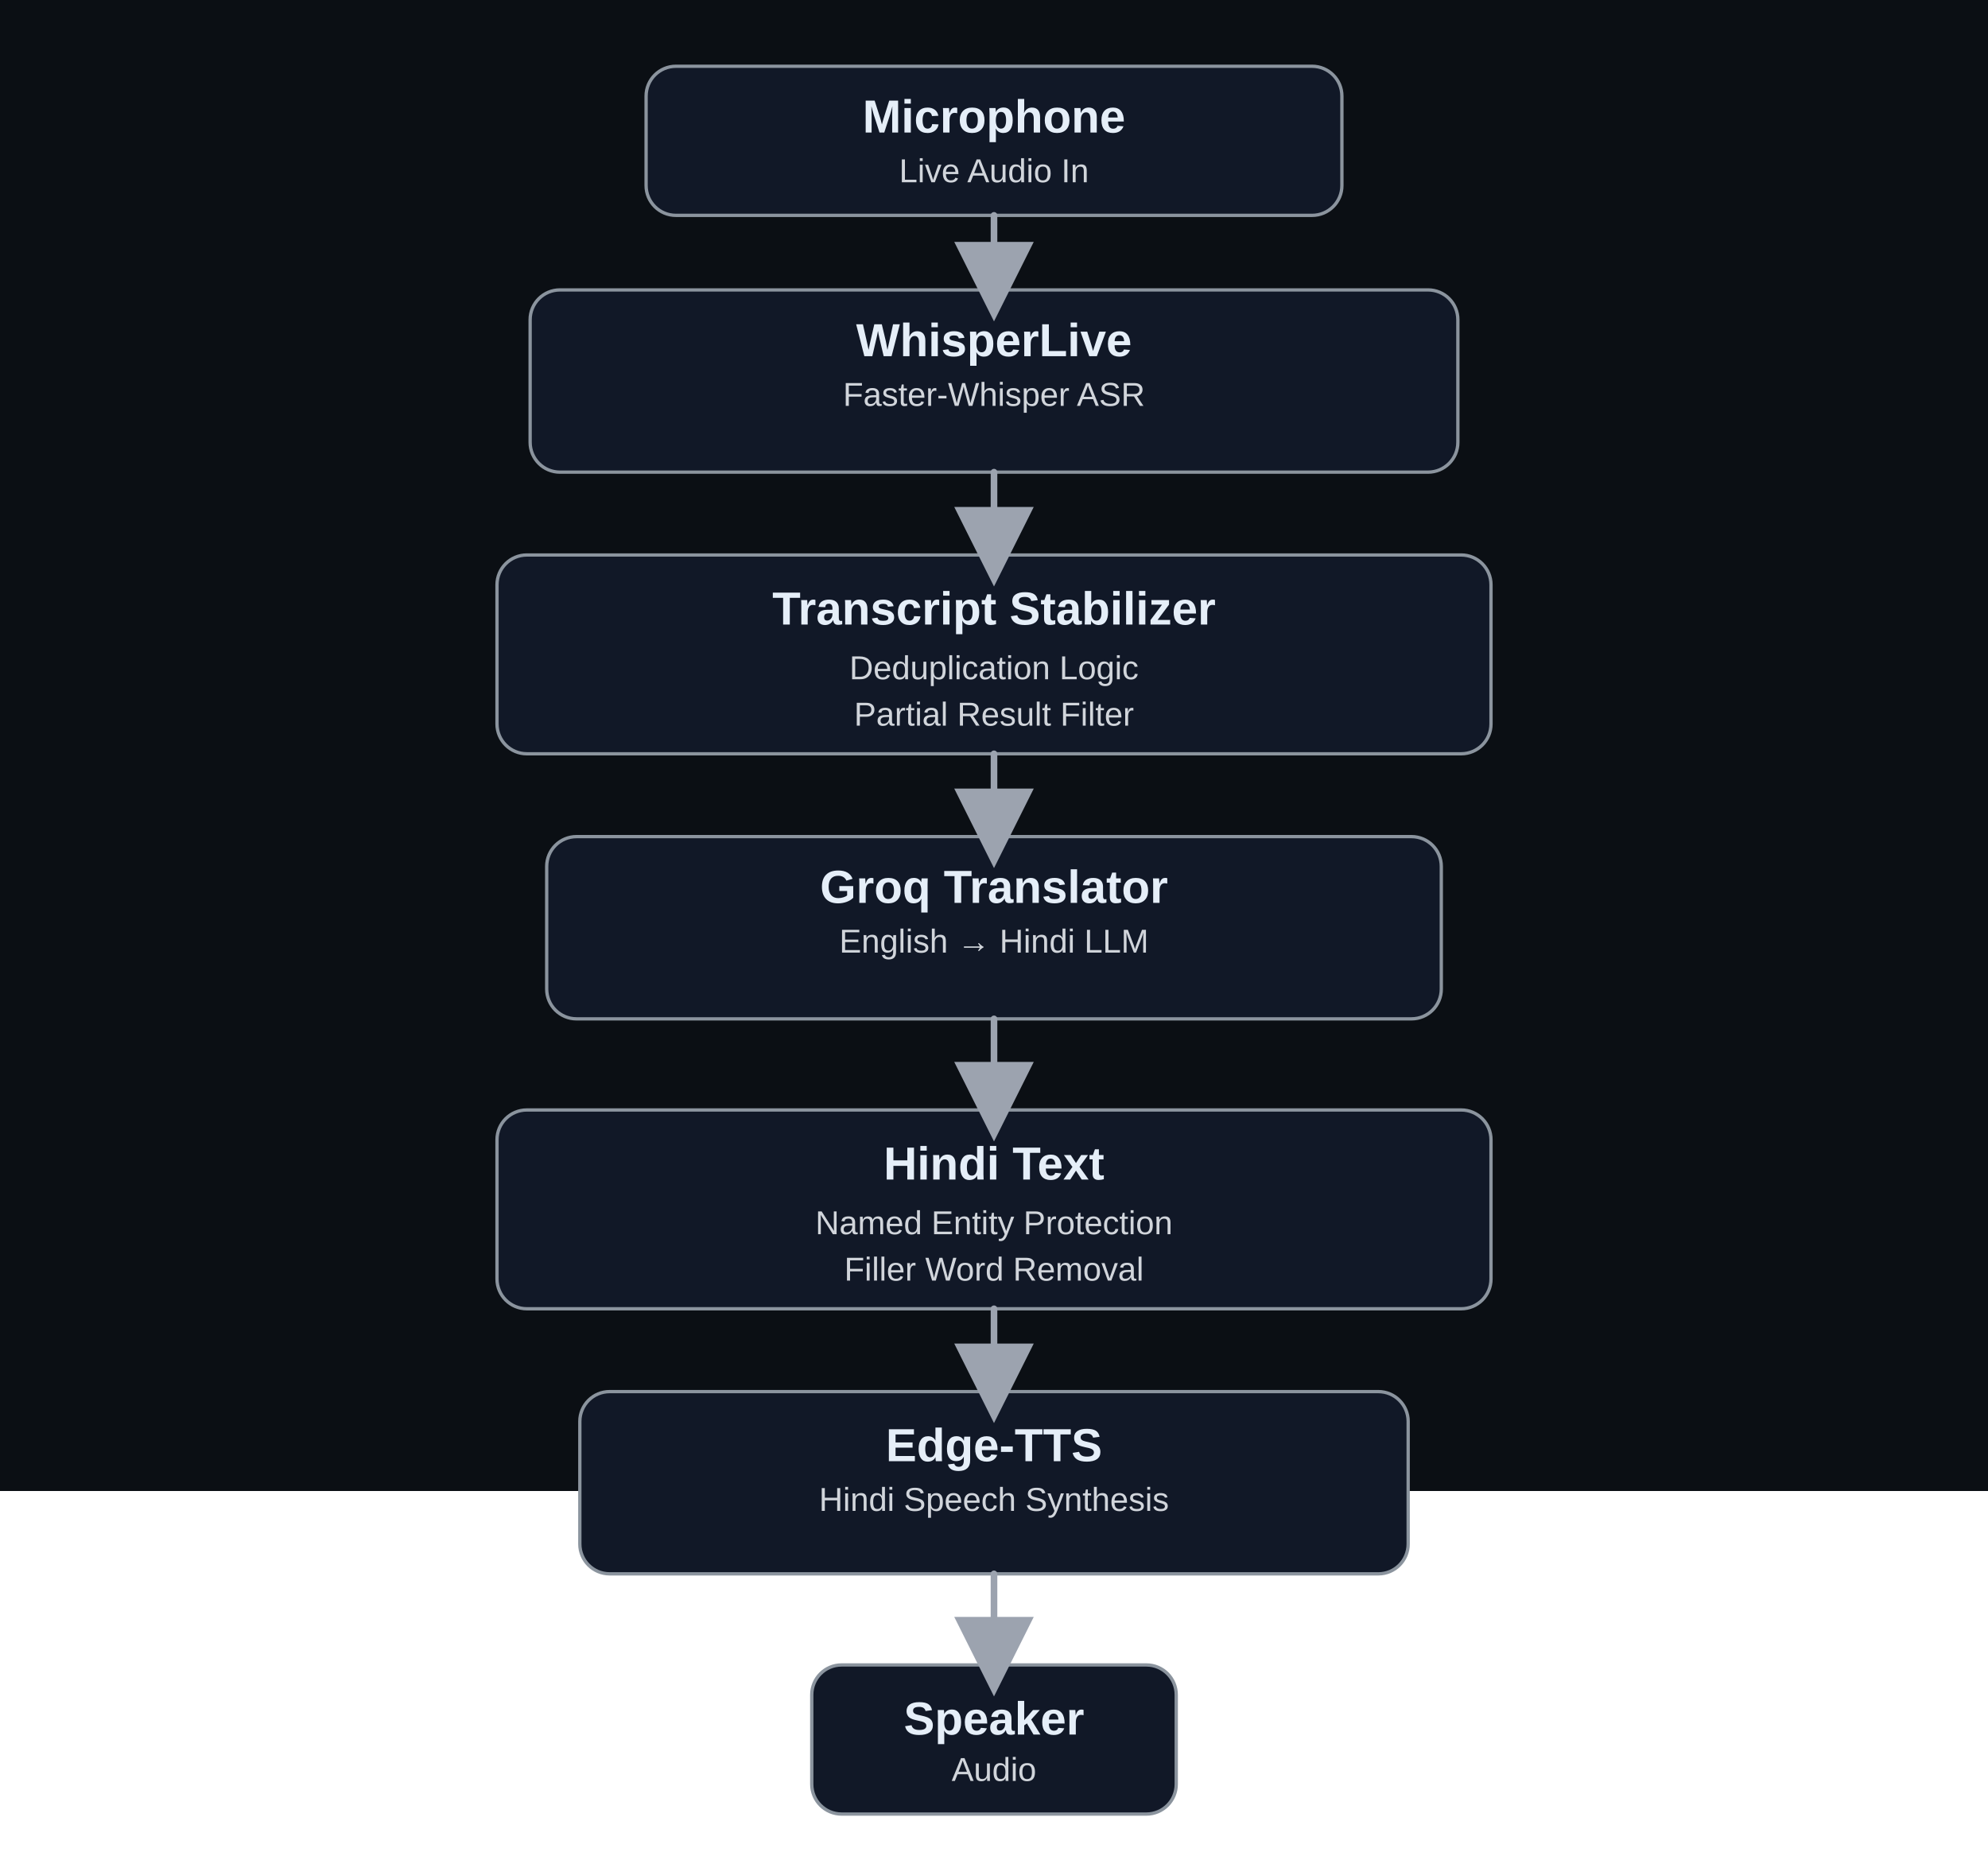
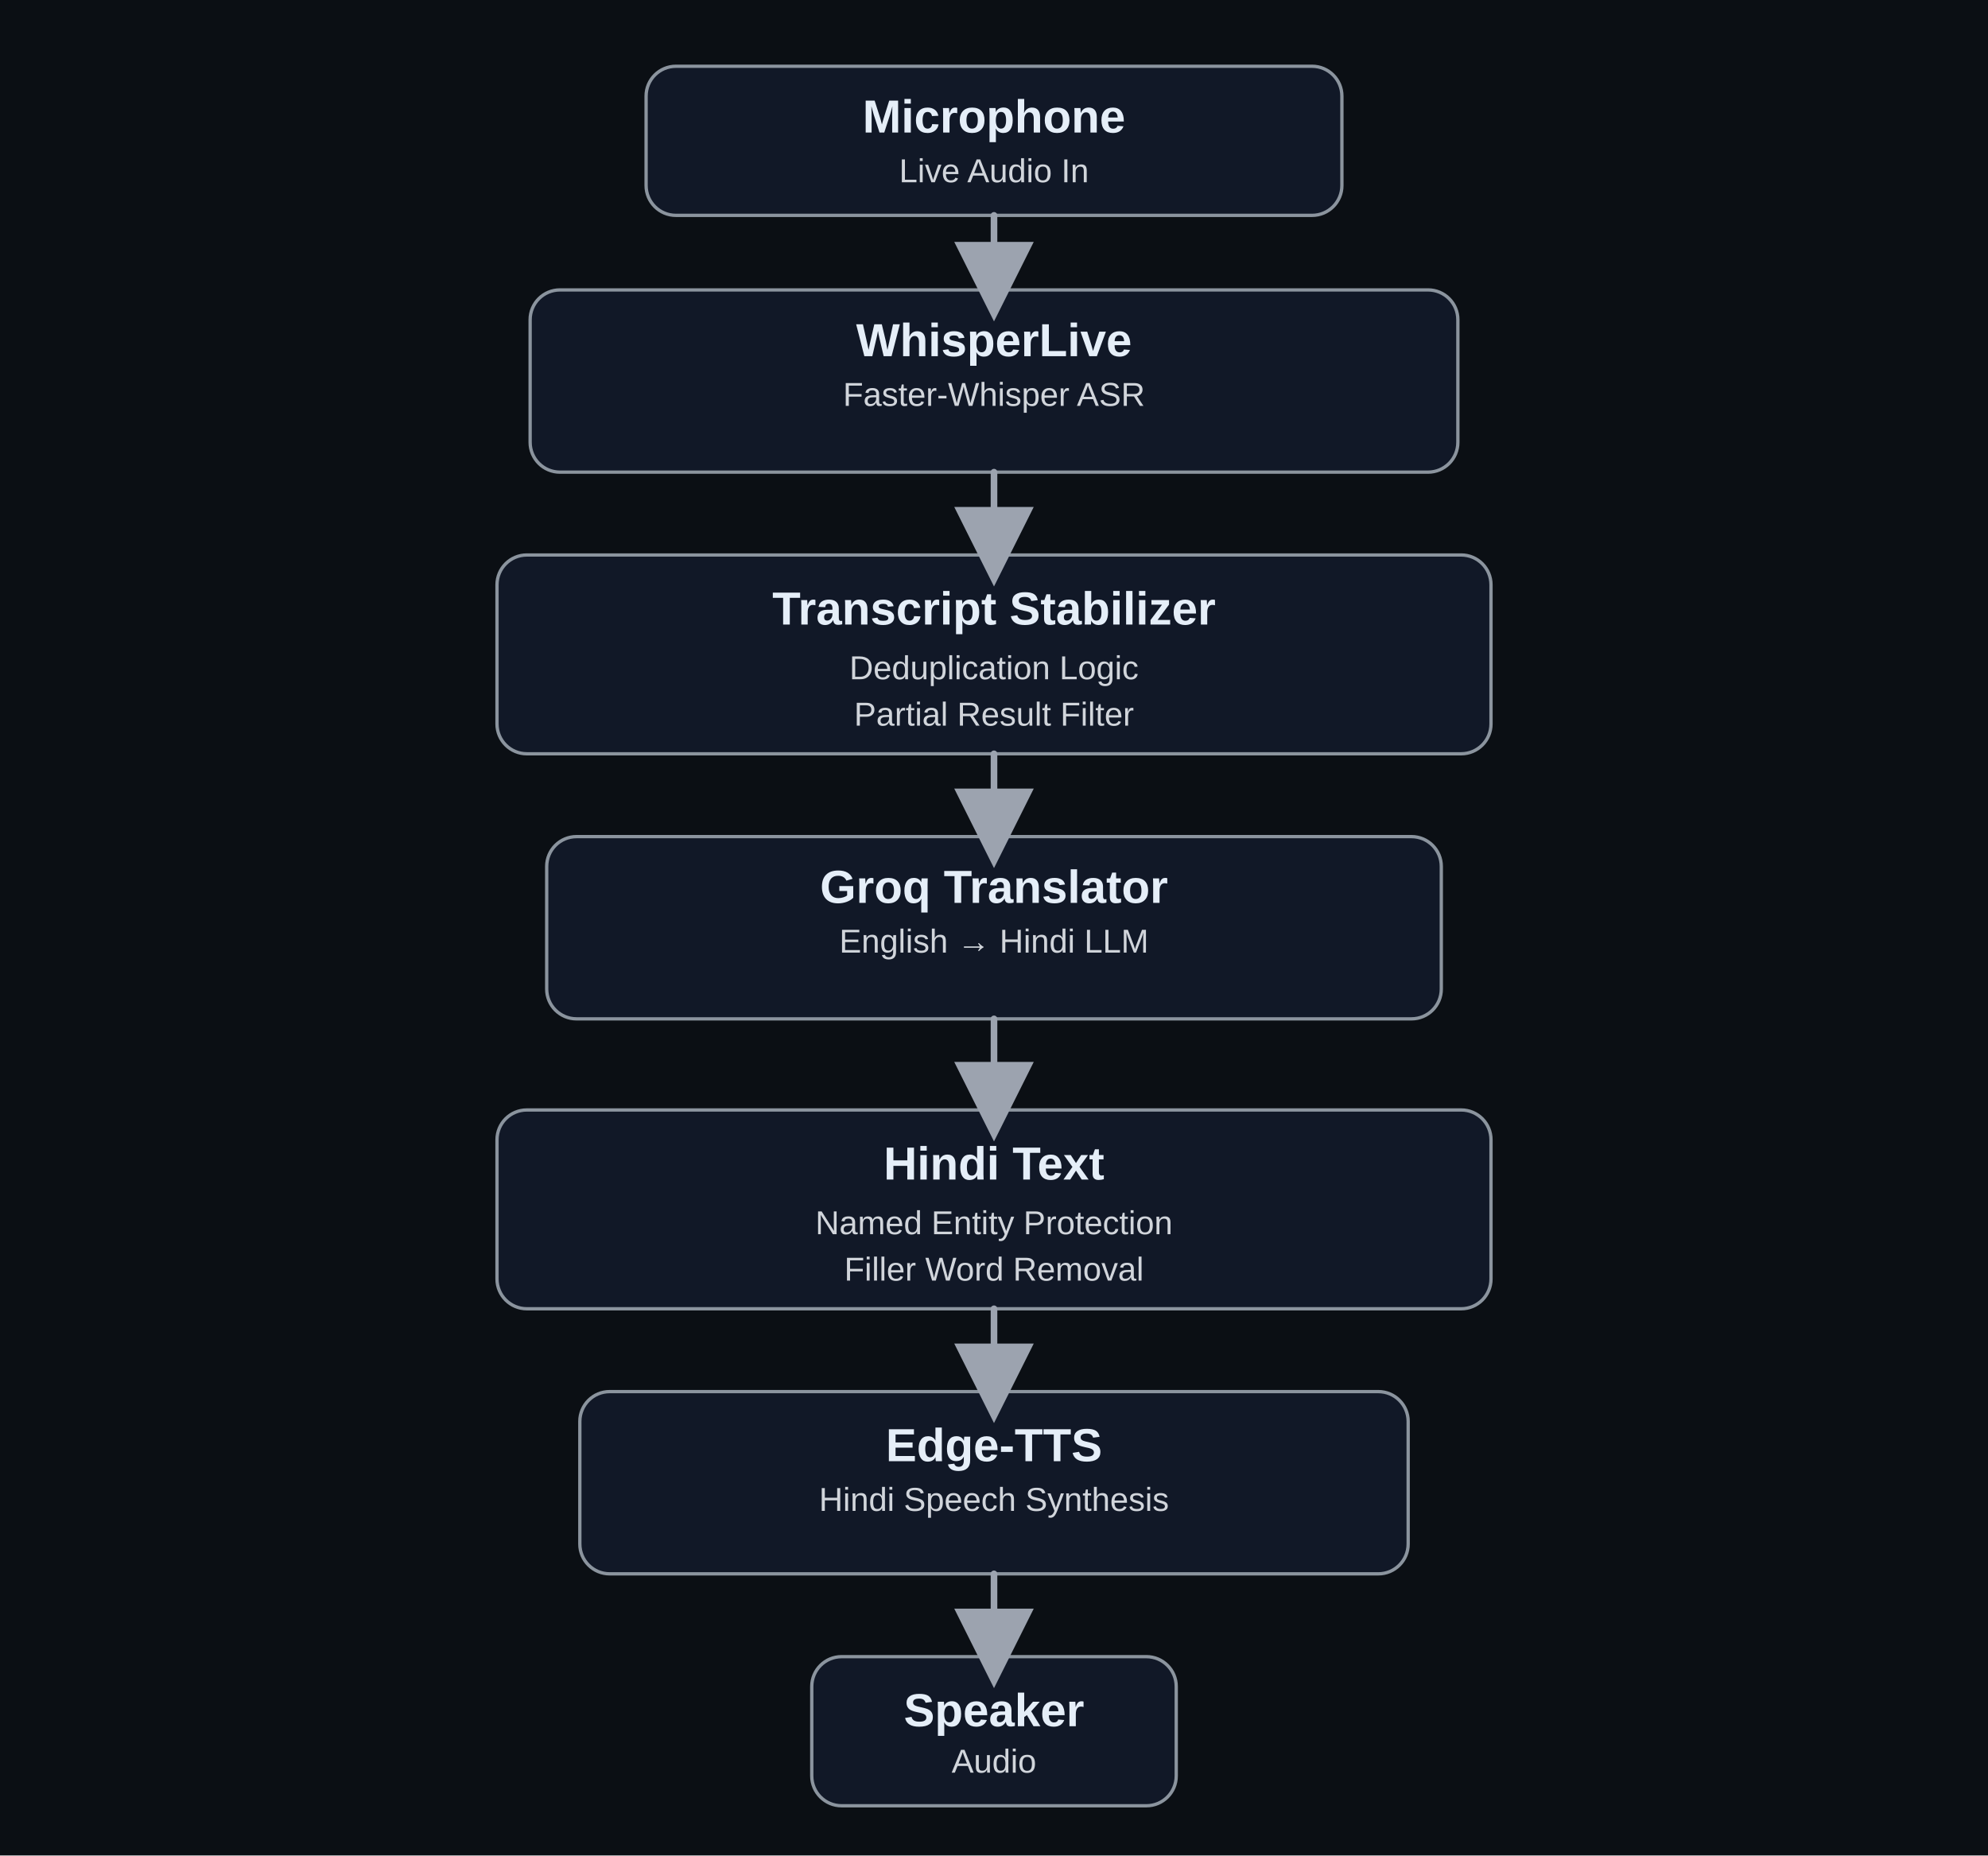
<svg xmlns="http://www.w3.org/2000/svg" width="1200" height="1120" viewBox="0 0 1200 1120">
  <defs>
    <style>
      .bg { fill: #0b0f14; }
      .box { fill: #111827; stroke: #8b949e; stroke-width: 2; rx: 18; ry: 18; }
      .title { fill: #e5eef8; font: 700 28px Arial, sans-serif; }
      .body { fill: #d1d5db; font: 400 20px Arial, sans-serif; }
      .small { fill: #cbd5e1; font: 400 17px Arial, sans-serif; }
      .arrow { stroke: #9ca3af; stroke-width: 4; fill: none; stroke-linecap: round; stroke-linejoin: round; }
      .label { fill: #0b0f14; font: 700 18px Arial, sans-serif; }
    </style>
    <marker id="arrowhead" markerWidth="12" markerHeight="12" refX="6" refY="6" orient="auto">
      <path d="M 0 0 L 12 6 L 0 12 z" fill="#9ca3af" />
    </marker>
  </defs>
-   <rect class="bg" x="0" y="0" width="1200" height="900" />
+   <rect class="bg" x="0" y="0" width="1200" height="1120" />
  <rect class="box" x="390" y="40" width="420" height="90" />
  <text class="title" x="600" y="80" text-anchor="middle">Microphone</text>
  <text class="body" x="600" y="110" text-anchor="middle">Live Audio In</text>
  <rect class="box" x="320" y="175" width="560" height="110" />
  <text class="title" x="600" y="215" text-anchor="middle">WhisperLive</text>
  <text class="body" x="600" y="245" text-anchor="middle">Faster-Whisper ASR</text>
  <rect class="box" x="300" y="335" width="600" height="120" />
  <text class="title" x="600" y="377" text-anchor="middle">Transcript Stabilizer</text>
  <text class="body" x="600" y="410" text-anchor="middle">Deduplication Logic</text>
  <text class="body" x="600" y="438" text-anchor="middle">Partial Result Filter</text>
  <rect class="box" x="330" y="505" width="540" height="110" />
  <text class="title" x="600" y="545" text-anchor="middle">Groq Translator</text>
  <text class="body" x="600" y="575" text-anchor="middle">English → Hindi LLM</text>
  <rect class="box" x="300" y="670" width="600" height="120" />
  <text class="title" x="600" y="712" text-anchor="middle">Hindi Text</text>
  <text class="body" x="600" y="745" text-anchor="middle">Named Entity Protection</text>
  <text class="body" x="600" y="773" text-anchor="middle">Filler Word Removal</text>
  <rect class="box" x="350" y="840" width="500" height="110" />
  <text class="title" x="600" y="882" text-anchor="middle">Edge-TTS</text>
  <text class="body" x="600" y="912" text-anchor="middle">Hindi Speech Synthesis</text>
-   <rect class="box" x="490" y="1005" width="220" height="90" />
-   <text class="title" x="600" y="1047" text-anchor="middle">Speaker</text>
-   <text class="body" x="600" y="1075" text-anchor="middle">Audio</text>
+   <rect class="box" x="490" y="1000" width="220" height="90" />
+   <text class="title" x="600" y="1042" text-anchor="middle">Speaker</text>
+   <text class="body" x="600" y="1070" text-anchor="middle">Audio</text>
  <path class="arrow" marker-end="url(#arrowhead)" d="M 600 130 L 600 170" />
  <path class="arrow" marker-end="url(#arrowhead)" d="M 600 285 L 600 330" />
  <path class="arrow" marker-end="url(#arrowhead)" d="M 600 455 L 600 500" />
  <path class="arrow" marker-end="url(#arrowhead)" d="M 600 615 L 600 665" />
  <path class="arrow" marker-end="url(#arrowhead)" d="M 600 790 L 600 835" />
-   <path class="arrow" marker-end="url(#arrowhead)" d="M 600 950 L 600 1000" />
+   <path class="arrow" marker-end="url(#arrowhead)" d="M 600 950 L 600 995" />
</svg>
